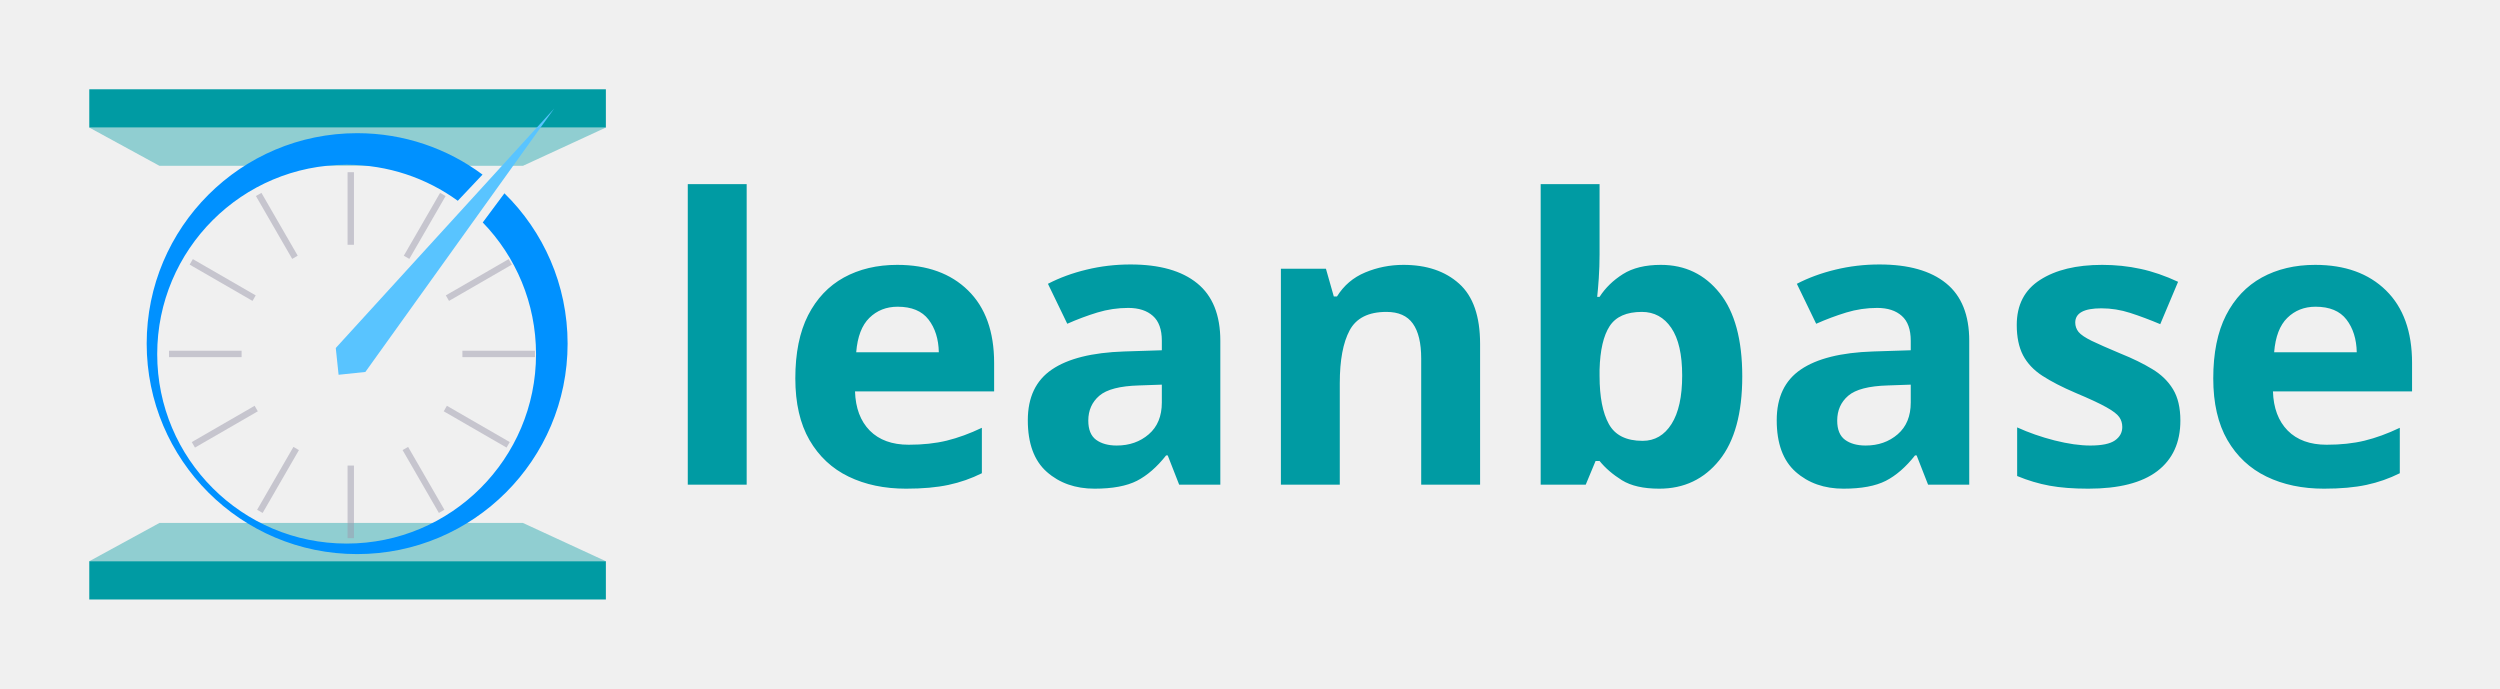
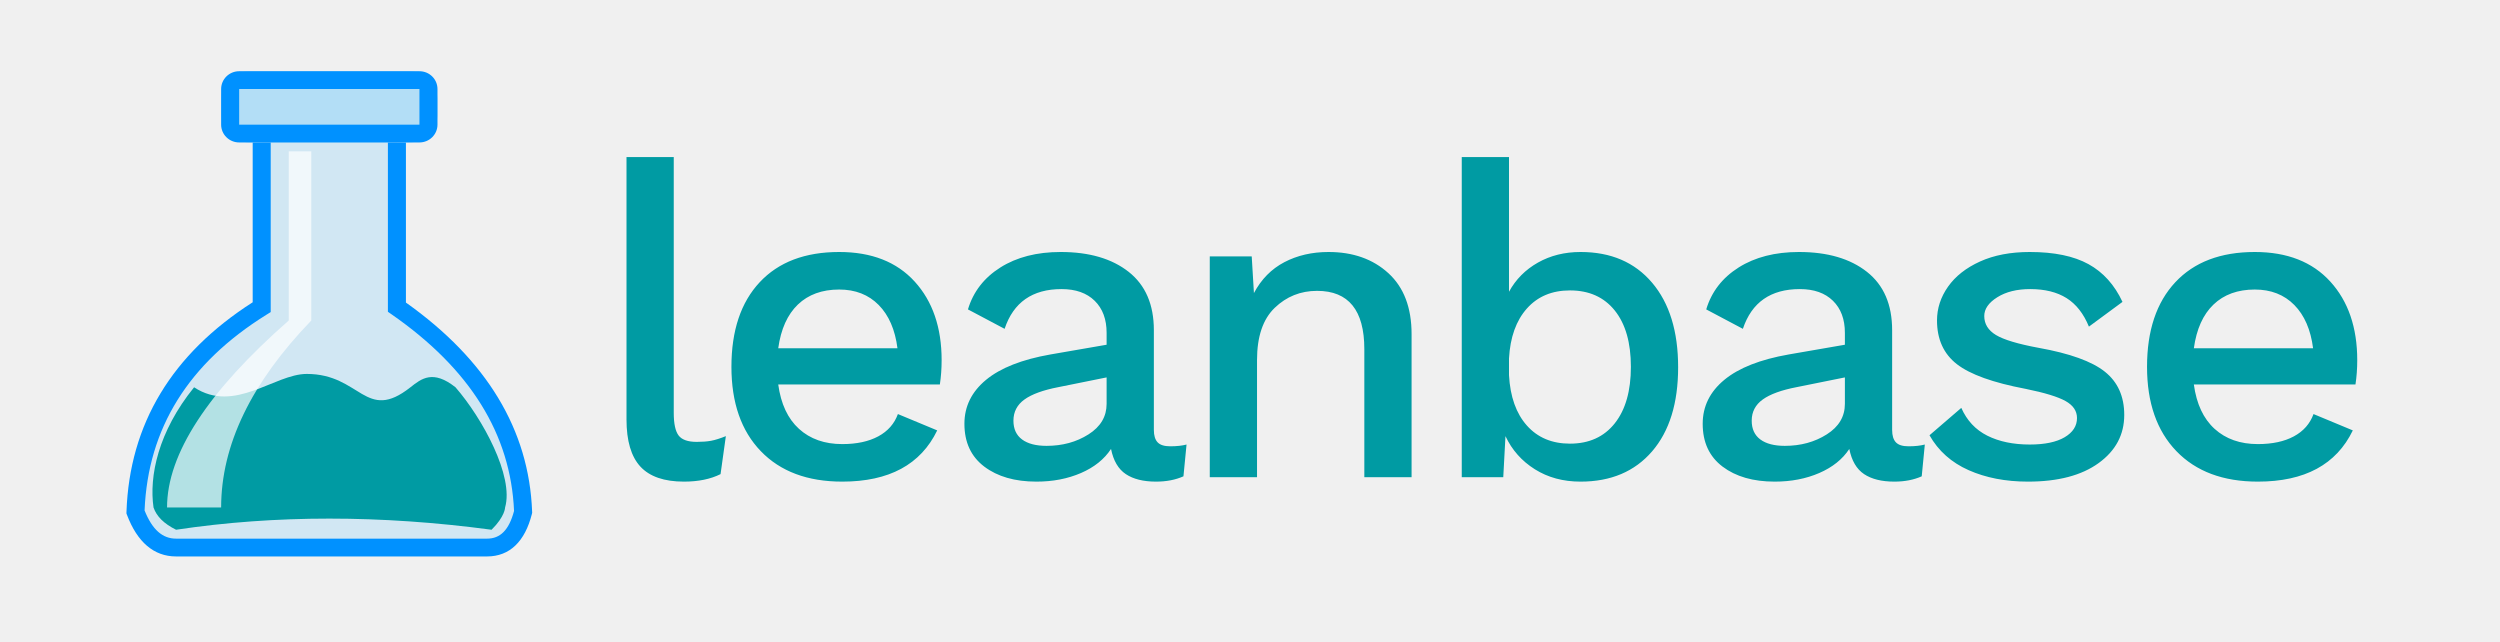
- <svg xmlns="http://www.w3.org/2000/svg" width="392px" height="108px" viewBox="0 0 392 108" version="1.1">
+ <svg xmlns="http://www.w3.org/2000/svg" width="351px" height="90px" viewBox="0 0 351 90" version="1.1">
  <g id="Logo-with-text" stroke="none" stroke-width="1" fill="none" fill-rule="evenodd">
-     <g id="Leanbase-Textual-Logo" transform="translate(14, 14)">
-       <g id="Leanbase-logo" fill-rule="evenodd" stroke-width="1">
-         <g id="Logo-without-ticks">
-           <rect id="Rectangle" fill="#009BA3" x="0" y="0" width="81" height="6" />
-           <polygon id="Rectangle-Copy-2" fill-opacity="0.4" fill="#009BA3" points="11 68 68 68 81 74 0 74" />
-           <polygon id="Rectangle-Copy-2" fill-opacity="0.4" fill="#009BA3" transform="translate(40.5, 9) scale(1, -1) translate(-40.5, -9) " points="11 6 68 6 81 12 0 12" />
-           <polygon id="Rectangle" fill="#59C4FF" transform="translate(56, 23.88196) rotate(-96) translate(-56, -23.88196) " points="37 4.882 41.222 4.882 75 42.882 37 9.104" />
-           <rect id="Rectangle" fill="#009BA3" x="0" y="74" width="81" height="6" />
-           <path d="M61.661,13.376 C56.17,9.296 49.367,6.882 42,6.882 C23.775,6.882 9,21.657 9,39.882 C9,58.107 23.775,72.882 42,72.882 C60.225,72.882 75,58.107 75,39.882 C75,30.648 71.207,22.3 65.095,16.31 L61.696,20.882 C66.868,26.226 70.05,33.507 70.05,41.532 C70.05,57.935 56.753,71.232 40.35,71.232 C23.947,71.232 10.65,57.935 10.65,41.532 C10.65,25.129 23.947,11.832 40.35,11.832 C46.863,11.832 52.886,13.928 57.782,17.483 L61.661,13.376 Z" id="Combined-Shape" fill="#0091FF" />
-         </g>
-         <g id="Group" opacity="0.497" transform="translate(12, 13)" stroke="#9D9AAD" stroke-linecap="square">
-           <path d="M29,0.5 L29,10.882" id="Line" />
-           <path d="M29,46.5 L29,56.882" id="Line" />
-           <path d="M6,23.5 L6,33.882" id="Line" transform="translate(6, 28.5) rotate(-90) translate(-6, -28.5) " />
-           <path d="M52,23.5 L52,33.882" id="Line" transform="translate(52, 28.5) rotate(-90) translate(-52, -28.5) " />
-           <path d="M40.5,43.419 L40.5,53.801" id="Line" transform="translate(40.5, 48.41858) rotate(150) translate(-40.5, -48.41858) " />
-           <path d="M17.5,3.581 L17.5,13.963" id="Line" transform="translate(17.5, 8.581416) rotate(150) translate(-17.5, -8.581416) " />
-           <path d="M48.919,35 L48.919,45.382" id="Line" transform="translate(48.91858, 40) rotate(120) translate(-48.91858, -40) " />
-           <path d="M9.081,12 L9.081,22.382" id="Line" transform="translate(9.081416, 17) rotate(120) translate(-9.081416, -17) " />
-           <path d="M9.081,35 L9.081,45.382" id="Line" transform="translate(9.081416, 40) rotate(-120) translate(-9.081416, -40) " />
-           <path d="M48.919,12 L48.919,22.382" id="Line" transform="translate(48.91858, 17) rotate(-120) translate(-48.91858, -17) " />
-           <path d="M17.5,43.419 L17.5,53.801" id="Line" transform="translate(17.5, 48.41858) rotate(-150) translate(-17.5, -48.41858) " />
-           <path d="M40.5,3.581 L40.5,13.963" id="Line" transform="translate(40.5, 8.581416) rotate(-150) translate(-40.5, -8.581416) " />
-         </g>
+     <g id="Leanbase-Textual-Logo" transform="translate(7, 5)">
+       <g id="Leanbase-logo">
+         <path d="M29.742,15 L29.742,38.125 C18.352,45.208 12.445,54.792 12.023,66.875 C13.289,70.208 15.188,71.875 17.719,71.875 L61.383,71.875 C63.914,71.875 65.602,70.208 66.445,66.875 C66.023,55.625 60.117,46.042 48.727,38.125 L48.727,15 L29.742,15 Z" id="flask" fill-opacity="0.2" fill="#59C4FF" fill-rule="evenodd" />
+         <path d="M31.008,15 L31.008,38.815 L30.417,39.183 C19.451,46.002 13.778,55.128 13.298,66.666 C14.386,69.395 15.838,70.625 17.719,70.625 L61.383,70.625 C63.222,70.625 64.451,69.447 65.173,66.742 C64.711,55.984 59.021,46.808 47.998,39.147 L47.461,38.774 L47.461,15 L49.992,15 L49.992,37.48 C61.34,45.539 67.279,55.343 67.71,66.829 L67.717,67.006 L67.673,67.178 C66.701,71.018 64.568,73.125 61.383,73.125 L17.719,73.125 C14.589,73.125 12.272,71.091 10.838,67.314 L10.75,67.081 L10.759,66.832 C11.188,54.534 17.126,44.703 28.477,37.44 L28.477,15 L31.008,15 Z" id="flask-outline" fill="#0091FF" fill-rule="nonzero" />
+         <path d="M20.25,49.375 C25.945,53.125 31.522,47.5 36.07,47.5 C43.664,47.5 44.297,54.375 50.625,49.375 C52.184,48.143 53.789,46.875 56.953,49.375 C60.75,53.75 65.18,61.875 63.914,66.25 C63.914,66.25 63.914,67.5 62.016,69.375 C46.406,67.292 31.641,67.292 17.719,69.375 C16.031,68.542 14.977,67.5 14.555,66.25 C13.922,61.875 15.188,55.625 20.25,49.375 Z" id="fluid" fill="#009BA3" fill-rule="evenodd" />
+         <path d="M33.539,16.25 C33.539,20.417 33.539,28.333 33.539,40 C22.148,50 16.453,58.75 16.453,66.25 L24.047,66.25 C24.047,57.5 28.266,48.75 36.703,40 C36.703,33.75 36.703,25.833 36.703,16.25 L33.539,16.25 Z" id="shine" fill="#FFFFFF" fill-rule="evenodd" opacity="0.7" style="mix-blend-mode: screen;" />
+         <rect id="Brim" fill-opacity="0.4" fill="#59C4FF" fill-rule="evenodd" x="24.047" y="5" width="30.375" height="10" rx="4" />
+         <path d="M26.578,5 L51.891,5 C53.289,5 54.422,6.119 54.422,7.5 L54.422,12.5 C54.422,13.881 53.289,15 51.891,15 L26.578,15 C25.18,15 24.047,13.881 24.047,12.5 L24.047,7.5 C24.047,6.119 25.18,5 26.578,5 Z M26.578,7.5 L26.578,12.5 L51.891,12.5 L51.891,7.5 L26.578,7.5 Z" id="Brim-outline" fill="#0091FF" fill-rule="nonzero" />
      </g>
-       <text id="leanbase" font-family="WorkSans-Bold, Work Sans" font-size="62" font-weight="bold" fill="#009BA3">
-         <tspan x="89" y="62">leanbase</tspan>
-       </text>
+       <path d="M87.594,52.948 C87.594,54.477 87.821,55.542 88.276,56.141 C88.731,56.74 89.578,57.04 90.818,57.04 C91.603,57.04 92.275,56.988 92.833,56.885 C93.391,56.782 94.083,56.565 94.91,56.234 L94.166,61.566 C92.761,62.269 91.045,62.62 89.02,62.62 C86.251,62.62 84.215,61.917 82.913,60.512 C81.611,59.107 80.96,56.895 80.96,53.878 L80.96,17.05 L87.594,17.05 L87.594,52.948 Z M125.204,45.57 C125.204,46.769 125.121,47.905 124.956,48.98 L102.264,48.98 C102.636,51.708 103.607,53.785 105.178,55.211 C106.749,56.637 108.774,57.35 111.254,57.35 C113.279,57.35 114.964,56.988 116.307,56.265 C117.65,55.542 118.57,54.498 119.066,53.134 L124.584,55.428 C122.269,60.223 117.826,62.62 111.254,62.62 C106.377,62.62 102.564,61.194 99.815,58.342 C97.066,55.49 95.692,51.543 95.692,46.5 C95.692,41.416 97.015,37.458 99.66,34.627 C102.305,31.796 106.025,30.38 110.82,30.38 C115.367,30.38 118.901,31.765 121.422,34.534 C123.943,37.303 125.204,40.982 125.204,45.57 Z M110.82,35.65 C108.423,35.65 106.49,36.353 105.023,37.758 C103.556,39.163 102.636,41.209 102.264,43.896 L119.004,43.896 C118.673,41.292 117.795,39.267 116.369,37.82 C114.943,36.373 113.093,35.65 110.82,35.65 Z M157.296,57.66 C158.205,57.66 158.97,57.577 159.59,57.412 L159.156,61.876 C158.04,62.372 156.759,62.62 155.312,62.62 C153.535,62.62 152.119,62.269 151.065,61.566 C150.011,60.863 149.319,59.685 148.988,58.032 C148.037,59.479 146.632,60.605 144.772,61.411 C142.912,62.217 140.825,62.62 138.51,62.62 C135.493,62.62 133.054,61.917 131.194,60.512 C129.334,59.107 128.404,57.102 128.404,54.498 C128.404,52.059 129.417,50.003 131.442,48.329 C133.467,46.655 136.485,45.467 140.494,44.764 L148.368,43.4 L148.368,41.726 C148.368,39.825 147.81,38.326 146.694,37.231 C145.578,36.136 144.028,35.588 142.044,35.588 C137.952,35.588 135.286,37.448 134.046,41.168 L128.9,38.44 C129.644,35.96 131.163,33.997 133.457,32.55 C135.751,31.103 138.572,30.38 141.92,30.38 C145.929,30.38 149.112,31.31 151.468,33.17 C153.824,35.03 155.002,37.758 155.002,41.354 L155.002,55.366 C155.002,56.151 155.178,56.73 155.529,57.102 C155.88,57.474 156.469,57.66 157.296,57.66 Z M139.936,57.598 C142.168,57.598 144.131,57.061 145.826,55.986 C147.521,54.911 148.368,53.485 148.368,51.708 L148.368,47.988 L141.61,49.352 C139.461,49.765 137.869,50.344 136.836,51.088 C135.803,51.832 135.286,52.824 135.286,54.064 C135.286,55.221 135.689,56.1 136.495,56.699 C137.301,57.298 138.448,57.598 139.936,57.598 Z M179.53,30.38 C182.961,30.38 185.761,31.372 187.931,33.356 C190.101,35.34 191.186,38.192 191.186,41.912 L191.186,62 L184.552,62 L184.552,44.02 C184.552,38.564 182.341,35.836 177.918,35.836 C175.603,35.836 173.619,36.632 171.966,38.223 C170.313,39.814 169.486,42.263 169.486,45.57 L169.486,62 L162.852,62 L162.852,31 L168.742,31 L169.052,36.146 C170.085,34.203 171.511,32.757 173.33,31.806 C175.149,30.855 177.215,30.38 179.53,30.38 Z M214.908,30.38 C219.165,30.38 222.513,31.816 224.952,34.689 C227.391,37.562 228.61,41.519 228.61,46.562 C228.61,51.605 227.391,55.542 224.952,58.373 C222.513,61.204 219.165,62.62 214.908,62.62 C212.469,62.62 210.33,62.041 208.491,60.884 C206.652,59.727 205.277,58.177 204.368,56.234 L204.058,62 L198.23,62 L198.23,17.05 L204.864,17.05 L204.864,35.96 C205.815,34.224 207.168,32.86 208.925,31.868 C210.682,30.876 212.676,30.38 214.908,30.38 Z M213.42,57.288 C216.107,57.288 218.204,56.337 219.713,54.436 C221.222,52.535 221.976,49.889 221.976,46.5 C221.976,43.111 221.222,40.476 219.713,38.595 C218.204,36.714 216.107,35.774 213.42,35.774 C210.899,35.774 208.884,36.621 207.375,38.316 C205.866,40.011 205.029,42.346 204.864,45.322 L204.864,47.678 C205.029,50.695 205.866,53.051 207.375,54.746 C208.884,56.441 210.899,57.288 213.42,57.288 Z M260.95,57.66 C261.859,57.66 262.624,57.577 263.244,57.412 L262.81,61.876 C261.694,62.372 260.413,62.62 258.966,62.62 C257.189,62.62 255.773,62.269 254.719,61.566 C253.665,60.863 252.973,59.685 252.642,58.032 C251.691,59.479 250.286,60.605 248.426,61.411 C246.566,62.217 244.479,62.62 242.164,62.62 C239.147,62.62 236.708,61.917 234.848,60.512 C232.988,59.107 232.058,57.102 232.058,54.498 C232.058,52.059 233.071,50.003 235.096,48.329 C237.121,46.655 240.139,45.467 244.148,44.764 L252.022,43.4 L252.022,41.726 C252.022,39.825 251.464,38.326 250.348,37.231 C249.232,36.136 247.682,35.588 245.698,35.588 C241.606,35.588 238.94,37.448 237.7,41.168 L232.554,38.44 C233.298,35.96 234.817,33.997 237.111,32.55 C239.405,31.103 242.226,30.38 245.574,30.38 C249.583,30.38 252.766,31.31 255.122,33.17 C257.478,35.03 258.656,37.758 258.656,41.354 L258.656,55.366 C258.656,56.151 258.832,56.73 259.183,57.102 C259.534,57.474 260.123,57.66 260.95,57.66 Z M243.59,57.598 C245.822,57.598 247.785,57.061 249.48,55.986 C251.175,54.911 252.022,53.485 252.022,51.708 L252.022,47.988 L245.264,49.352 C243.115,49.765 241.523,50.344 240.49,51.088 C239.457,51.832 238.94,52.824 238.94,54.064 C238.94,55.221 239.343,56.1 240.149,56.699 C240.955,57.298 242.102,57.598 243.59,57.598 Z M277.728,62.62 C274.587,62.62 271.807,62.083 269.389,61.008 C266.971,59.933 265.142,58.301 263.902,56.11 L268.366,52.266 C269.151,54.043 270.371,55.345 272.024,56.172 C273.677,56.999 275.661,57.412 277.976,57.412 C280.084,57.412 281.717,57.071 282.874,56.389 C284.031,55.707 284.61,54.808 284.61,53.692 C284.61,52.7 284.073,51.904 282.998,51.305 C281.923,50.706 280.063,50.137 277.418,49.6 C272.83,48.732 269.606,47.575 267.746,46.128 C265.886,44.681 264.956,42.635 264.956,39.99 C264.956,38.295 265.473,36.714 266.506,35.247 C267.539,33.78 269.038,32.602 271.001,31.713 C272.964,30.824 275.289,30.38 277.976,30.38 C281.407,30.38 284.155,30.948 286.222,32.085 C288.289,33.222 289.88,34.989 290.996,37.386 L286.284,40.858 C285.54,39.039 284.496,37.706 283.153,36.859 C281.81,36.012 280.105,35.588 278.038,35.588 C276.178,35.588 274.638,35.97 273.419,36.735 C272.2,37.5 271.59,38.378 271.59,39.37 C271.59,40.486 272.138,41.375 273.233,42.036 C274.328,42.697 276.323,43.297 279.216,43.834 C283.597,44.619 286.697,45.735 288.516,47.182 C290.335,48.629 291.244,50.654 291.244,53.258 C291.244,56.027 290.045,58.28 287.648,60.016 C285.251,61.752 281.944,62.62 277.728,62.62 Z M323.956,45.57 C323.956,46.769 323.873,47.905 323.708,48.98 L301.016,48.98 C301.388,51.708 302.359,53.785 303.93,55.211 C305.501,56.637 307.526,57.35 310.006,57.35 C312.031,57.35 313.716,56.988 315.059,56.265 C316.402,55.542 317.322,54.498 317.818,53.134 L323.336,55.428 C321.021,60.223 316.578,62.62 310.006,62.62 C305.129,62.62 301.316,61.194 298.567,58.342 C295.818,55.49 294.444,51.543 294.444,46.5 C294.444,41.416 295.767,37.458 298.412,34.627 C301.057,31.796 304.777,30.38 309.572,30.38 C314.119,30.38 317.653,31.765 320.174,34.534 C322.695,37.303 323.956,40.982 323.956,45.57 Z M309.572,35.65 C307.175,35.65 305.242,36.353 303.775,37.758 C302.308,39.163 301.388,41.209 301.016,43.896 L317.756,43.896 C317.425,41.292 316.547,39.267 315.121,37.82 C313.695,36.373 311.845,35.65 309.572,35.65 Z" id="leanbase" fill="#009BA3" fill-rule="nonzero" />
    </g>
  </g>
</svg>
